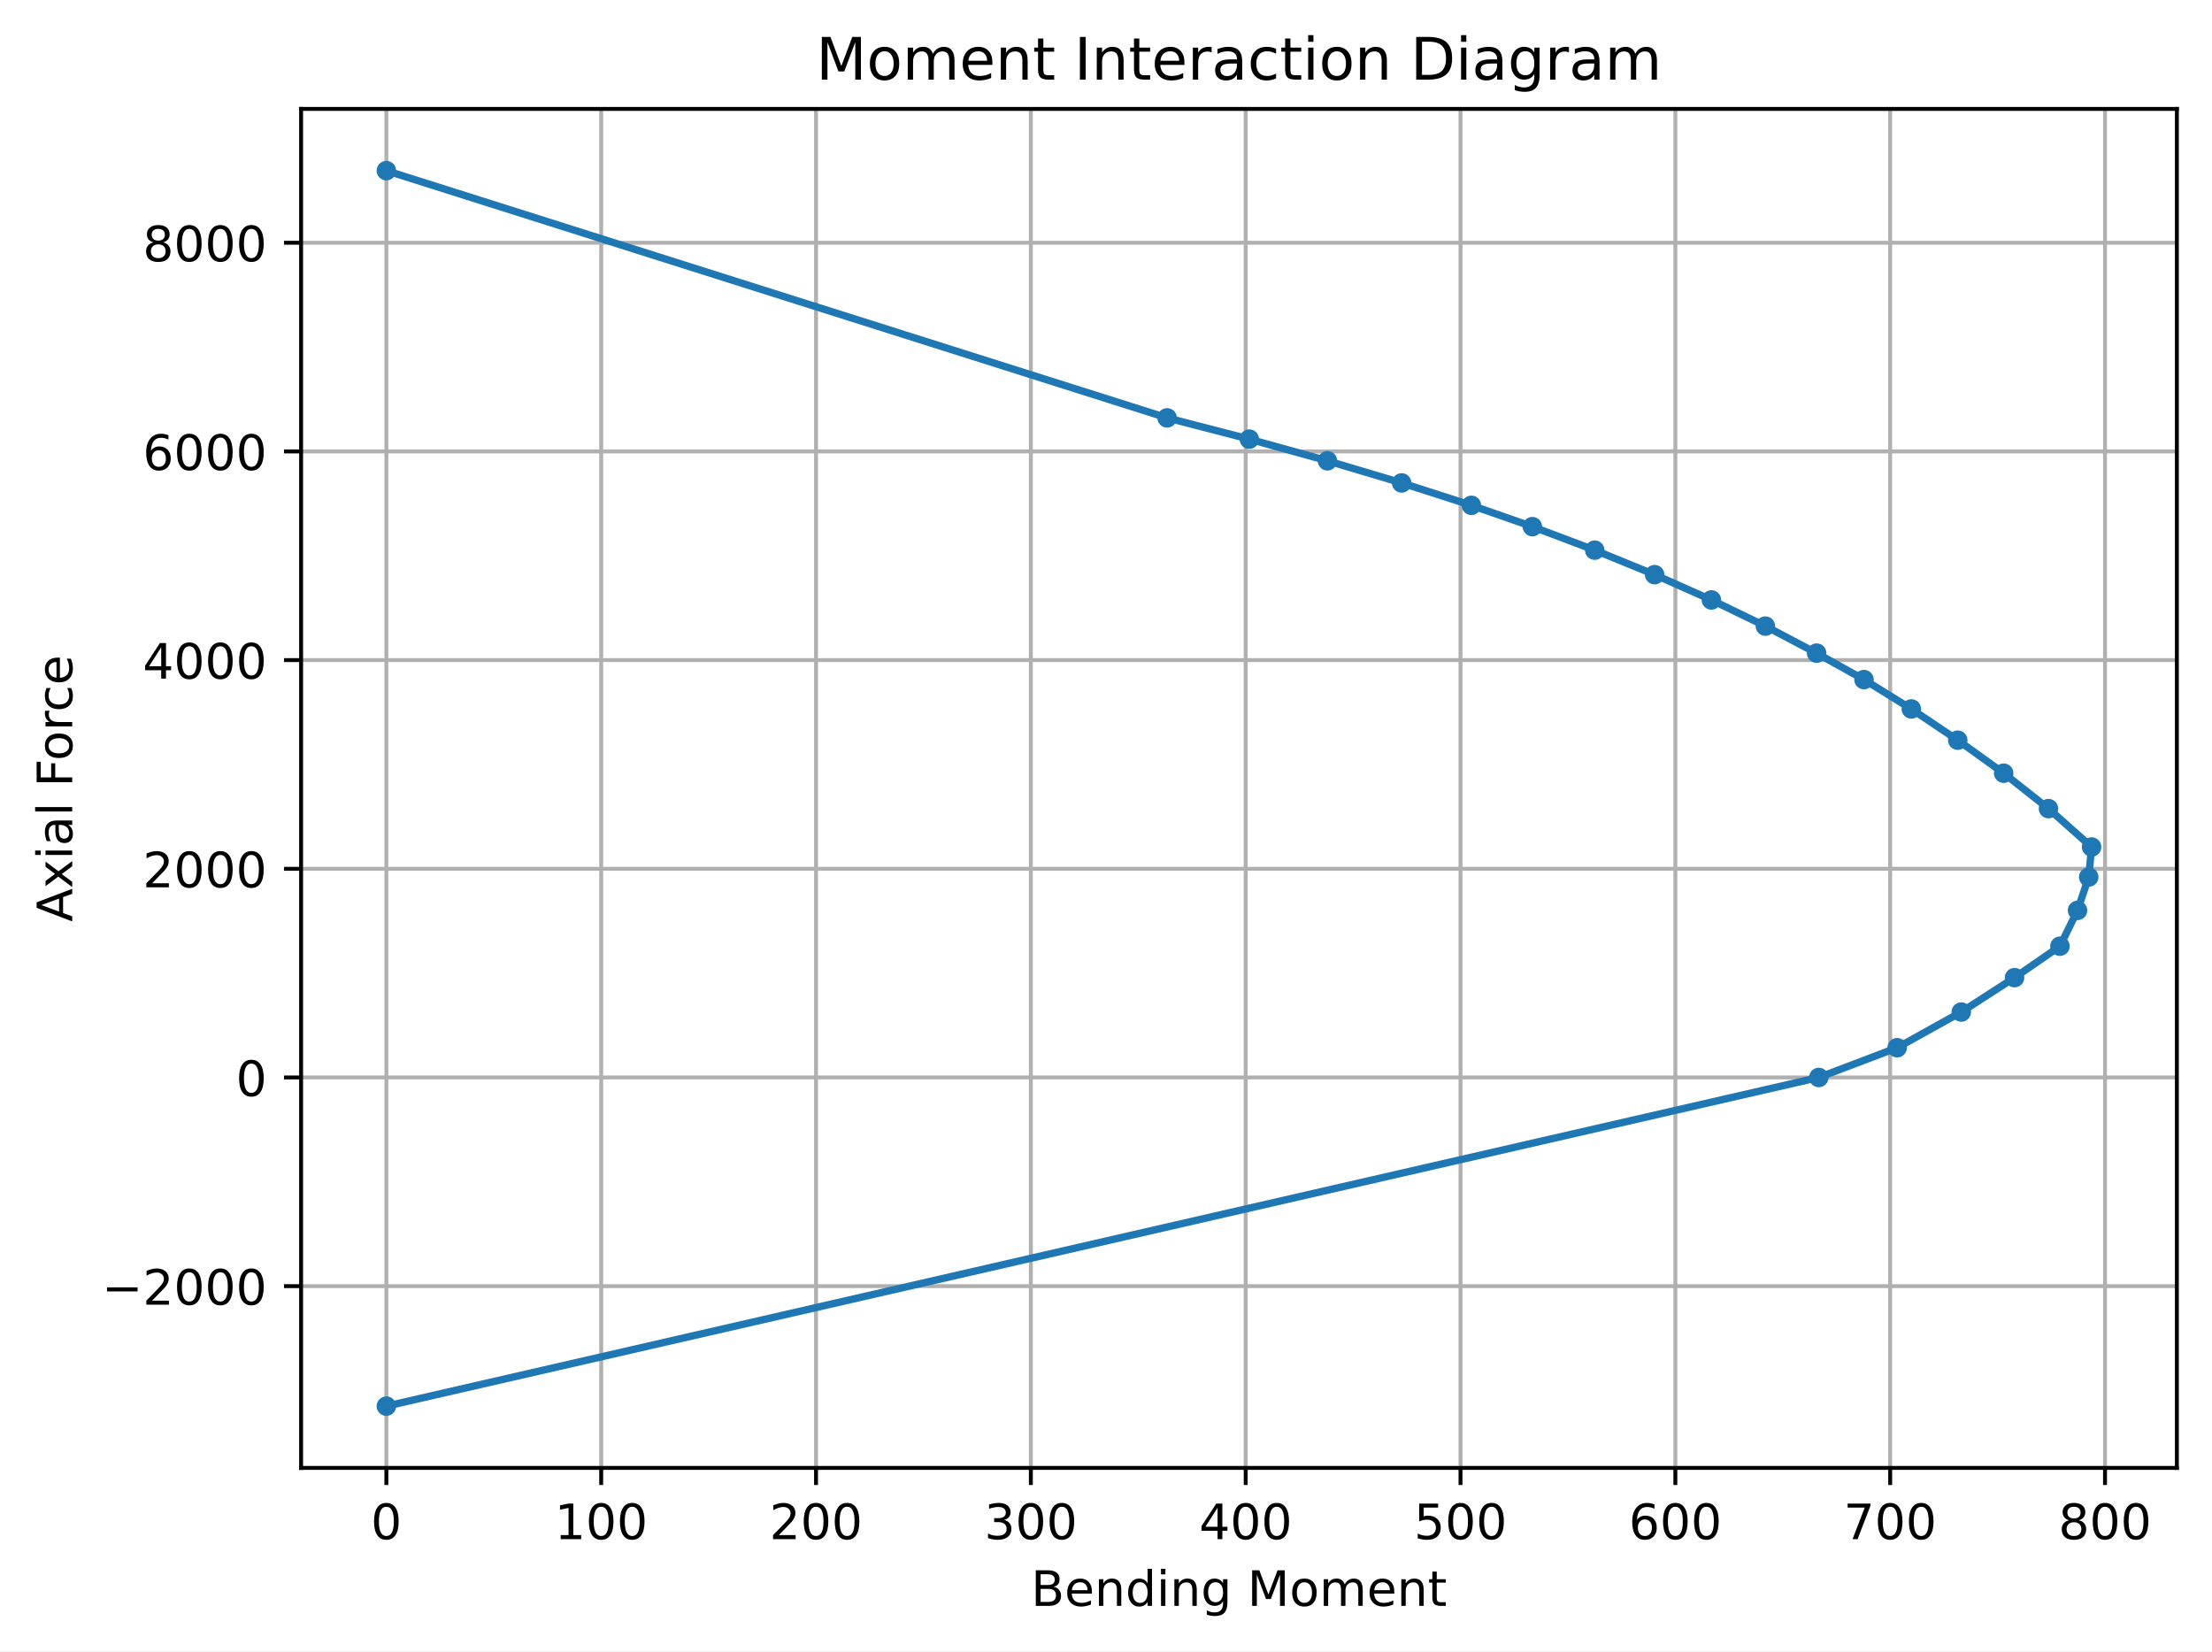
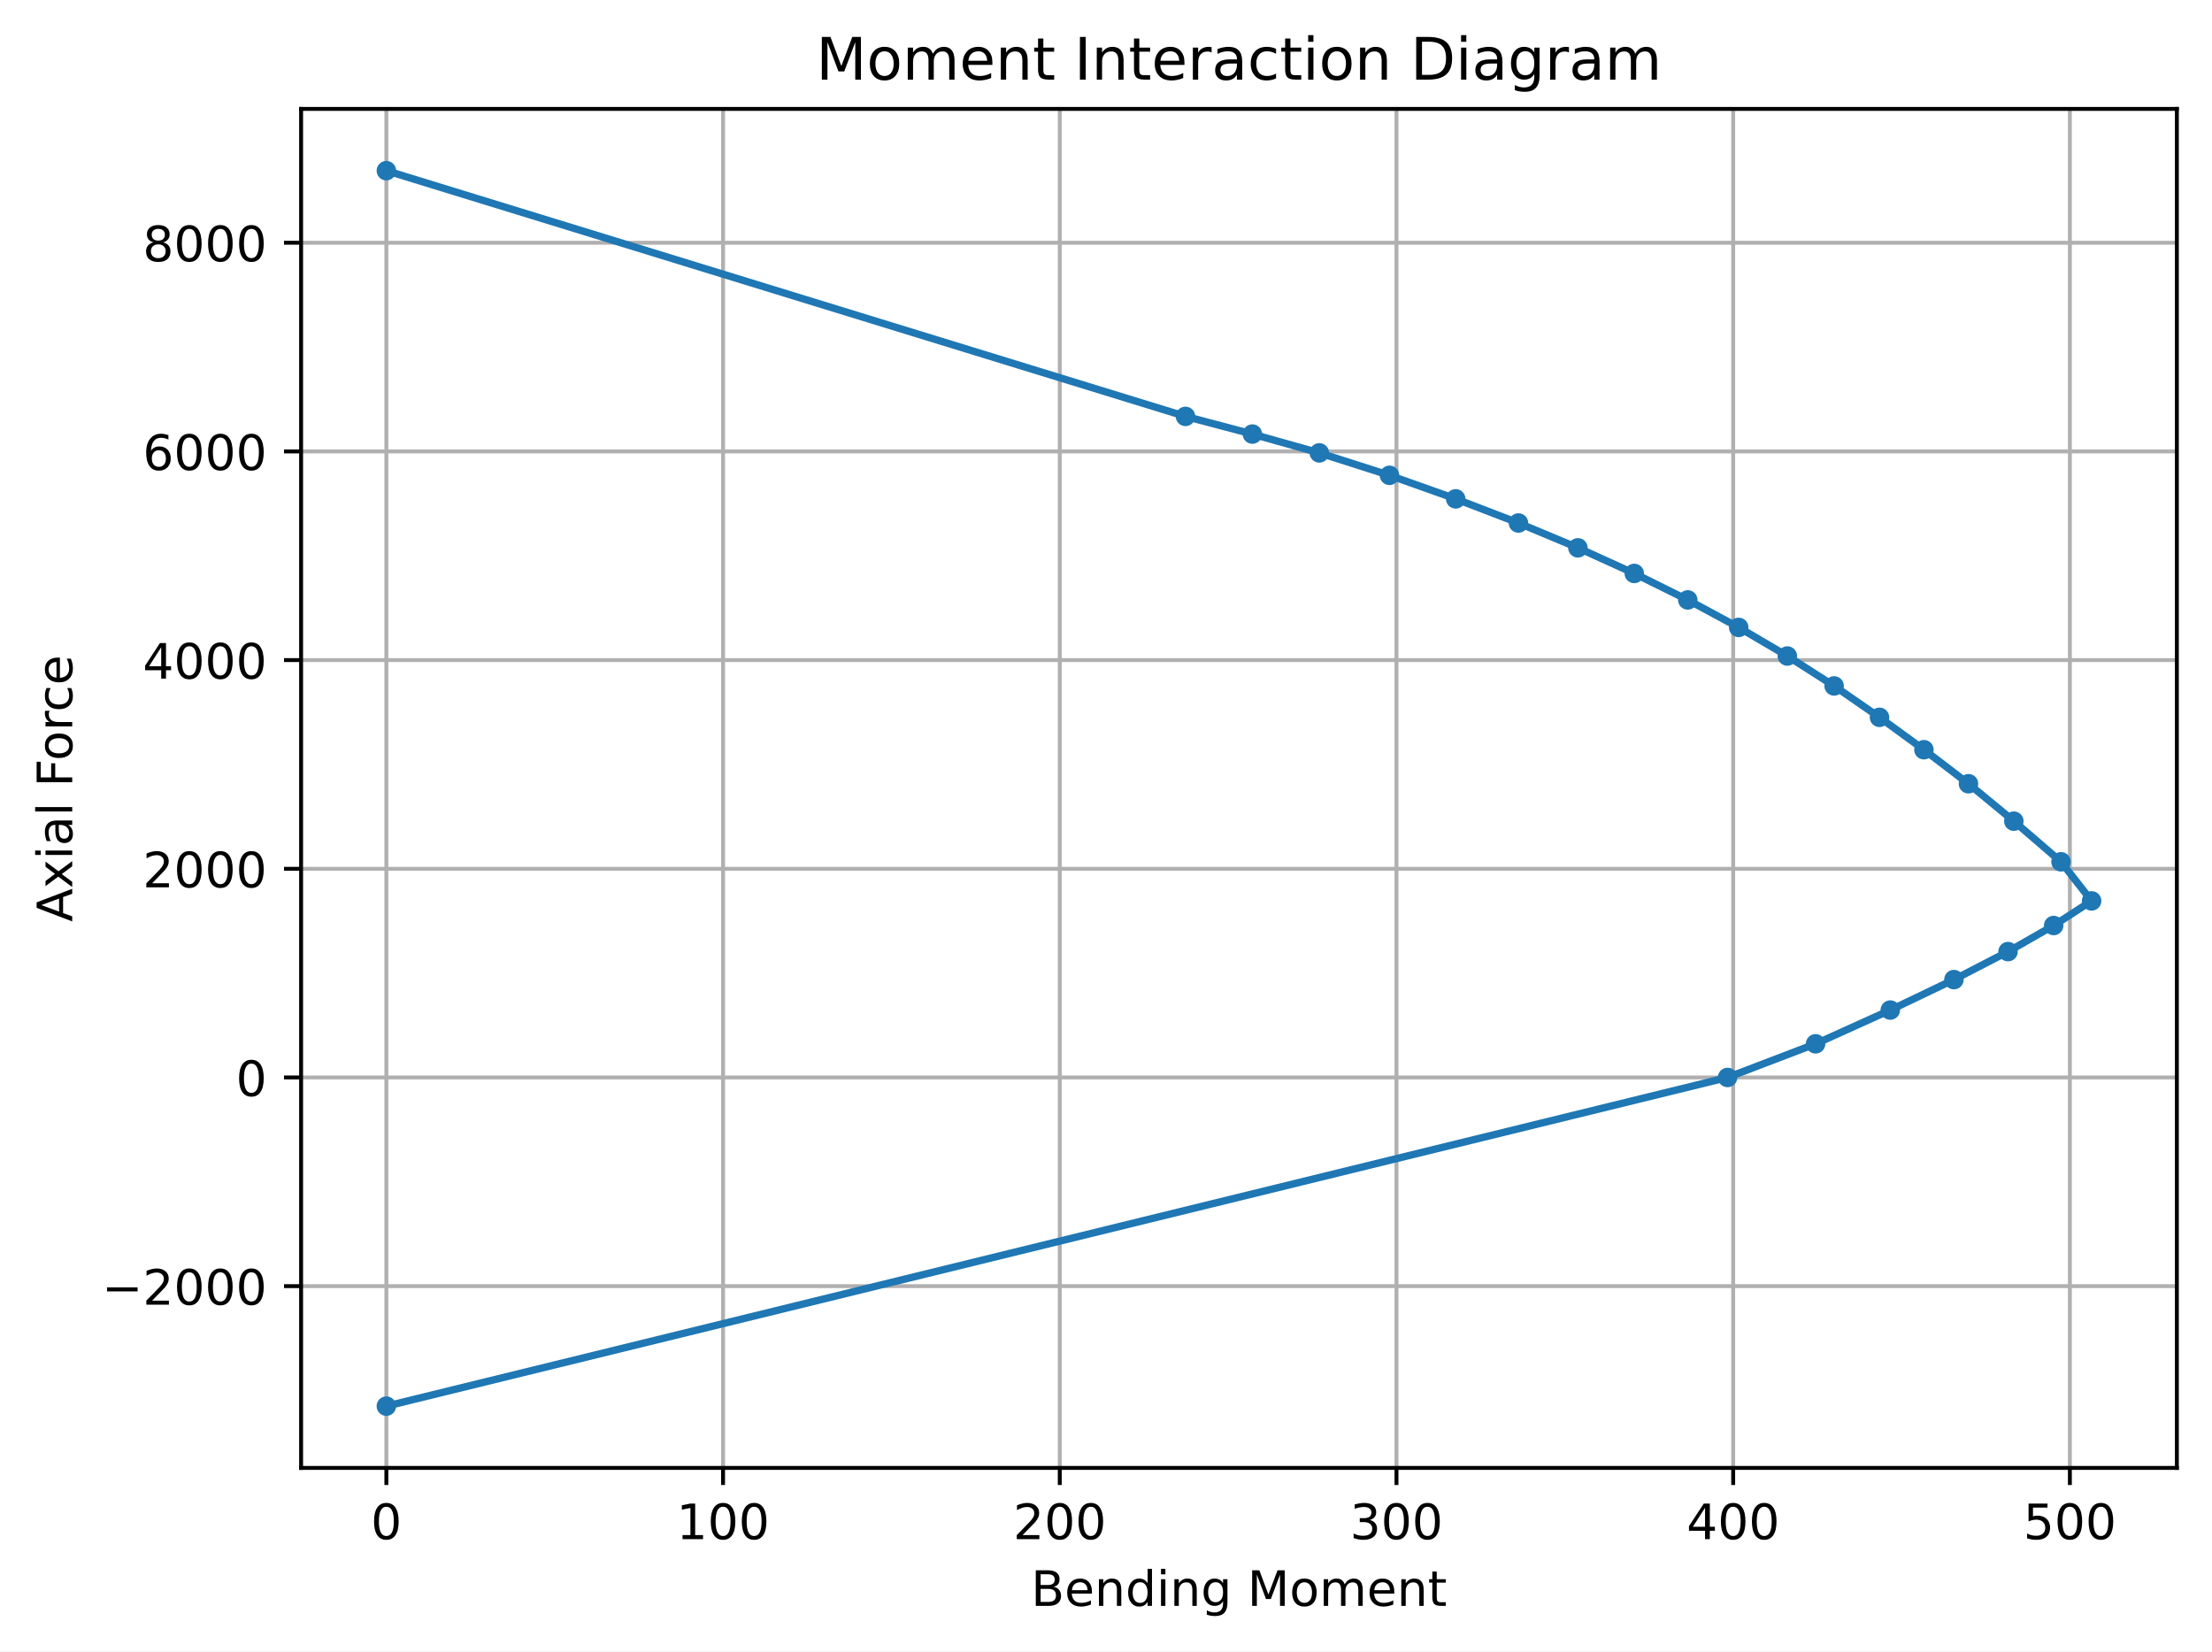
<svg xmlns="http://www.w3.org/2000/svg" xmlns:xlink="http://www.w3.org/1999/xlink" width="453.327pt" height="338.374pt" viewBox="0 0 453.327 338.374" version="1.1">
  <defs>
    <style type="text/css">*{stroke-linejoin: round; stroke-linecap: butt}</style>
  </defs>
  <g id="figure_1">
    <g id="patch_1">
      <path d="M 0 338.374  L 453.327 338.374  L 453.327 0  L 0 0  z " style="fill: #ffffff" />
    </g>
    <g id="axes_1">
      <g id="patch_2">
        <path d="M 61.708 300.818  L 446.127 300.818  L 446.127 22.318  L 61.708 22.318  z " style="fill: #ffffff" />
      </g>
      <g id="matplotlib.axis_1">
        <g id="xtick_1">
          <g id="line2d_1">
-             <path d="M 79.181 300.818  L 79.181 22.318  " clip-path="url(#p222b00f1ba)" style="fill: none; stroke: #b0b0b0; stroke-width: 0.8; stroke-linecap: square" />
+             <path d="M 79.181 300.818  L 79.181 22.318  " clip-path="url(#p893412e42a)" style="fill: none; stroke: #b0b0b0; stroke-width: 0.8; stroke-linecap: square" />
          </g>
          <g id="line2d_2">
            <defs>
-               <path id="m4b35c780d4" d="M 0 0  L 0 3.5  " style="stroke: #000000; stroke-width: 0.8" />
+               <path id="m64051bb906" d="M 0 0  L 0 3.5  " style="stroke: #000000; stroke-width: 0.8" />
            </defs>
            <g>
-               <use xlink:href="#m4b35c780d4" x="79.181" y="300.818" style="stroke: #000000; stroke-width: 0.8" />
+               <use xlink:href="#m64051bb906" x="79.181" y="300.818" style="stroke: #000000; stroke-width: 0.8" />
            </g>
          </g>
          <g id="text_1">
            <g transform="translate(76.00014 315.4166)scale(0.1 -0.1)">
              <defs>
                <path id="DejaVuSans-30" d="M 2034 4250  Q 1547 4250 1301 3770  Q 1056 3291 1056 2328  Q 1056 1369 1301 889  Q 1547 409 2034 409  Q 2525 409 2770 889  Q 3016 1369 3016 2328  Q 3016 3291 2770 3770  Q 2525 4250 2034 4250  z M 2034 4750  Q 2819 4750 3233 4129  Q 3647 3509 3647 2328  Q 3647 1150 3233 529  Q 2819 -91 2034 -91  Q 1250 -91 836 529  Q 422 1150 422 2328  Q 422 3509 836 4129  Q 1250 4750 2034 4750  z " transform="scale(0.015625)" />
              </defs>
              <use xlink:href="#DejaVuSans-30" />
            </g>
          </g>
        </g>
        <g id="xtick_2">
          <g id="line2d_3">
-             <path d="M 123.209 300.818  L 123.209 22.318  " clip-path="url(#p222b00f1ba)" style="fill: none; stroke: #b0b0b0; stroke-width: 0.8; stroke-linecap: square" />
+             <path d="M 148.185 300.818  L 148.185 22.318  " clip-path="url(#p893412e42a)" style="fill: none; stroke: #b0b0b0; stroke-width: 0.8; stroke-linecap: square" />
          </g>
          <g id="line2d_4">
            <g>
-               <use xlink:href="#m4b35c780d4" x="123.209" y="300.818" style="stroke: #000000; stroke-width: 0.8" />
+               <use xlink:href="#m64051bb906" x="148.185" y="300.818" style="stroke: #000000; stroke-width: 0.8" />
            </g>
          </g>
          <g id="text_2">
-             <g transform="translate(113.6652 315.4166)scale(0.1 -0.1)">
+             <g transform="translate(138.6415 315.4166)scale(0.1 -0.1)">
              <defs>
                <path id="DejaVuSans-31" d="M 794 531  L 1825 531  L 1825 4091  L 703 3866  L 703 4441  L 1819 4666  L 2450 4666  L 2450 531  L 3481 531  L 3481 0  L 794 0  L 794 531  z " transform="scale(0.015625)" />
              </defs>
              <use xlink:href="#DejaVuSans-31" />
              <use xlink:href="#DejaVuSans-30" x="63.623" />
              <use xlink:href="#DejaVuSans-30" x="127.246" />
            </g>
          </g>
        </g>
        <g id="xtick_3">
          <g id="line2d_5">
-             <path d="M 167.237 300.818  L 167.237 22.318  " clip-path="url(#p222b00f1ba)" style="fill: none; stroke: #b0b0b0; stroke-width: 0.8; stroke-linecap: square" />
+             <path d="M 217.189 300.818  L 217.189 22.318  " clip-path="url(#p893412e42a)" style="fill: none; stroke: #b0b0b0; stroke-width: 0.8; stroke-linecap: square" />
          </g>
          <g id="line2d_6">
            <g>
-               <use xlink:href="#m4b35c780d4" x="167.237" y="300.818" style="stroke: #000000; stroke-width: 0.8" />
+               <use xlink:href="#m64051bb906" x="217.189" y="300.818" style="stroke: #000000; stroke-width: 0.8" />
            </g>
          </g>
          <g id="text_3">
-             <g transform="translate(157.6928 315.4166)scale(0.1 -0.1)">
+             <g transform="translate(207.6453 315.4166)scale(0.1 -0.1)">
              <defs>
                <path id="DejaVuSans-32" d="M 1228 531  L 3431 531  L 3431 0  L 469 0  L 469 531  Q 828 903 1448 1529  Q 2069 2156 2228 2338  Q 2531 2678 2651 2914  Q 2772 3150 2772 3378  Q 2772 3750 2511 3984  Q 2250 4219 1831 4219  Q 1534 4219 1204 4116  Q 875 4013 500 3803  L 500 4441  Q 881 4594 1212 4672  Q 1544 4750 1819 4750  Q 2544 4750 2975 4387  Q 3406 4025 3406 3419  Q 3406 3131 3298 2873  Q 3191 2616 2906 2266  Q 2828 2175 2409 1742  Q 1991 1309 1228 531  z " transform="scale(0.015625)" />
              </defs>
              <use xlink:href="#DejaVuSans-32" />
              <use xlink:href="#DejaVuSans-30" x="63.623" />
              <use xlink:href="#DejaVuSans-30" x="127.246" />
            </g>
          </g>
        </g>
        <g id="xtick_4">
          <g id="line2d_7">
-             <path d="M 211.264 300.818  L 211.264 22.318  " clip-path="url(#p222b00f1ba)" style="fill: none; stroke: #b0b0b0; stroke-width: 0.8; stroke-linecap: square" />
+             <path d="M 286.193 300.818  L 286.193 22.318  " clip-path="url(#p893412e42a)" style="fill: none; stroke: #b0b0b0; stroke-width: 0.8; stroke-linecap: square" />
          </g>
          <g id="line2d_8">
            <g>
-               <use xlink:href="#m4b35c780d4" x="211.264" y="300.818" style="stroke: #000000; stroke-width: 0.8" />
+               <use xlink:href="#m64051bb906" x="286.193" y="300.818" style="stroke: #000000; stroke-width: 0.8" />
            </g>
          </g>
          <g id="text_4">
-             <g transform="translate(201.7203 315.4166)scale(0.1 -0.1)">
+             <g transform="translate(276.6491 315.4166)scale(0.1 -0.1)">
              <defs>
                <path id="DejaVuSans-33" d="M 2597 2516  Q 3050 2419 3304 2112  Q 3559 1806 3559 1356  Q 3559 666 3084 287  Q 2609 -91 1734 -91  Q 1441 -91 1130 -33  Q 819 25 488 141  L 488 750  Q 750 597 1062 519  Q 1375 441 1716 441  Q 2309 441 2620 675  Q 2931 909 2931 1356  Q 2931 1769 2642 2001  Q 2353 2234 1838 2234  L 1294 2234  L 1294 2753  L 1863 2753  Q 2328 2753 2575 2939  Q 2822 3125 2822 3475  Q 2822 3834 2567 4026  Q 2313 4219 1838 4219  Q 1578 4219 1281 4162  Q 984 4106 628 3988  L 628 4550  Q 988 4650 1302 4700  Q 1616 4750 1894 4750  Q 2613 4750 3031 4423  Q 3450 4097 3450 3541  Q 3450 3153 3228 2886  Q 3006 2619 2597 2516  z " transform="scale(0.015625)" />
              </defs>
              <use xlink:href="#DejaVuSans-33" />
              <use xlink:href="#DejaVuSans-30" x="63.623" />
              <use xlink:href="#DejaVuSans-30" x="127.246" />
            </g>
          </g>
        </g>
        <g id="xtick_5">
          <g id="line2d_9">
-             <path d="M 255.292 300.818  L 255.292 22.318  " clip-path="url(#p222b00f1ba)" style="fill: none; stroke: #b0b0b0; stroke-width: 0.8; stroke-linecap: square" />
+             <path d="M 355.197 300.818  L 355.197 22.318  " clip-path="url(#p893412e42a)" style="fill: none; stroke: #b0b0b0; stroke-width: 0.8; stroke-linecap: square" />
          </g>
          <g id="line2d_10">
            <g>
-               <use xlink:href="#m4b35c780d4" x="255.292" y="300.818" style="stroke: #000000; stroke-width: 0.8" />
+               <use xlink:href="#m64051bb906" x="355.197" y="300.818" style="stroke: #000000; stroke-width: 0.8" />
            </g>
          </g>
          <g id="text_5">
-             <g transform="translate(245.7479 315.4166)scale(0.1 -0.1)">
+             <g transform="translate(345.653 315.4166)scale(0.1 -0.1)">
              <defs>
                <path id="DejaVuSans-34" d="M 2419 4116  L 825 1625  L 2419 1625  L 2419 4116  z M 2253 4666  L 3047 4666  L 3047 1625  L 3713 1625  L 3713 1100  L 3047 1100  L 3047 0  L 2419 0  L 2419 1100  L 313 1100  L 313 1709  L 2253 4666  z " transform="scale(0.015625)" />
              </defs>
              <use xlink:href="#DejaVuSans-34" />
              <use xlink:href="#DejaVuSans-30" x="63.623" />
              <use xlink:href="#DejaVuSans-30" x="127.246" />
            </g>
          </g>
        </g>
        <g id="xtick_6">
          <g id="line2d_11">
-             <path d="M 299.319 300.818  L 299.319 22.318  " clip-path="url(#p222b00f1ba)" style="fill: none; stroke: #b0b0b0; stroke-width: 0.8; stroke-linecap: square" />
+             <path d="M 424.201 300.818  L 424.201 22.318  " clip-path="url(#p893412e42a)" style="fill: none; stroke: #b0b0b0; stroke-width: 0.8; stroke-linecap: square" />
          </g>
          <g id="line2d_12">
            <g>
-               <use xlink:href="#m4b35c780d4" x="299.319" y="300.818" style="stroke: #000000; stroke-width: 0.8" />
+               <use xlink:href="#m64051bb906" x="424.201" y="300.818" style="stroke: #000000; stroke-width: 0.8" />
            </g>
          </g>
          <g id="text_6">
-             <g transform="translate(289.7755 315.4166)scale(0.1 -0.1)">
+             <g transform="translate(414.6568 315.4166)scale(0.1 -0.1)">
              <defs>
                <path id="DejaVuSans-35" d="M 691 4666  L 3169 4666  L 3169 4134  L 1269 4134  L 1269 2991  Q 1406 3038 1543 3061  Q 1681 3084 1819 3084  Q 2600 3084 3056 2656  Q 3513 2228 3513 1497  Q 3513 744 3044 326  Q 2575 -91 1722 -91  Q 1428 -91 1123 -41  Q 819 9 494 109  L 494 744  Q 775 591 1075 516  Q 1375 441 1709 441  Q 2250 441 2565 725  Q 2881 1009 2881 1497  Q 2881 1984 2565 2268  Q 2250 2553 1709 2553  Q 1456 2553 1204 2497  Q 953 2441 691 2322  L 691 4666  z " transform="scale(0.015625)" />
              </defs>
              <use xlink:href="#DejaVuSans-35" />
              <use xlink:href="#DejaVuSans-30" x="63.623" />
              <use xlink:href="#DejaVuSans-30" x="127.246" />
            </g>
          </g>
        </g>
-         <g id="xtick_7">
-           <g id="line2d_13">
-             <path d="M 343.347 300.818  L 343.347 22.318  " clip-path="url(#p222b00f1ba)" style="fill: none; stroke: #b0b0b0; stroke-width: 0.8; stroke-linecap: square" />
-           </g>
-           <g id="line2d_14">
-             <g>
-               <use xlink:href="#m4b35c780d4" x="343.347" y="300.818" style="stroke: #000000; stroke-width: 0.8" />
-             </g>
-           </g>
-           <g id="text_7">
-             <g transform="translate(333.803 315.4166)scale(0.1 -0.1)">
-               <defs>
-                 <path id="DejaVuSans-36" d="M 2113 2584  Q 1688 2584 1439 2293  Q 1191 2003 1191 1497  Q 1191 994 1439 701  Q 1688 409 2113 409  Q 2538 409 2786 701  Q 3034 994 3034 1497  Q 3034 2003 2786 2293  Q 2538 2584 2113 2584  z M 3366 4563  L 3366 3988  Q 3128 4100 2886 4159  Q 2644 4219 2406 4219  Q 1781 4219 1451 3797  Q 1122 3375 1075 2522  Q 1259 2794 1537 2939  Q 1816 3084 2150 3084  Q 2853 3084 3261 2657  Q 3669 2231 3669 1497  Q 3669 778 3244 343  Q 2819 -91 2113 -91  Q 1303 -91 875 529  Q 447 1150 447 2328  Q 447 3434 972 4092  Q 1497 4750 2381 4750  Q 2619 4750 2861 4703  Q 3103 4656 3366 4563  z " transform="scale(0.015625)" />
-               </defs>
-               <use xlink:href="#DejaVuSans-36" />
-               <use xlink:href="#DejaVuSans-30" x="63.623" />
-               <use xlink:href="#DejaVuSans-30" x="127.246" />
-             </g>
-           </g>
-         </g>
-         <g id="xtick_8">
-           <g id="line2d_15">
-             <path d="M 387.374 300.818  L 387.374 22.318  " clip-path="url(#p222b00f1ba)" style="fill: none; stroke: #b0b0b0; stroke-width: 0.8; stroke-linecap: square" />
-           </g>
-           <g id="line2d_16">
-             <g>
-               <use xlink:href="#m4b35c780d4" x="387.374" y="300.818" style="stroke: #000000; stroke-width: 0.8" />
-             </g>
-           </g>
-           <g id="text_8">
-             <g transform="translate(377.8306 315.4166)scale(0.1 -0.1)">
-               <defs>
-                 <path id="DejaVuSans-37" d="M 525 4666  L 3525 4666  L 3525 4397  L 1831 0  L 1172 0  L 2766 4134  L 525 4134  L 525 4666  z " transform="scale(0.015625)" />
-               </defs>
-               <use xlink:href="#DejaVuSans-37" />
-               <use xlink:href="#DejaVuSans-30" x="63.623" />
-               <use xlink:href="#DejaVuSans-30" x="127.246" />
-             </g>
-           </g>
-         </g>
-         <g id="xtick_9">
-           <g id="line2d_17">
-             <path d="M 431.402 300.818  L 431.402 22.318  " clip-path="url(#p222b00f1ba)" style="fill: none; stroke: #b0b0b0; stroke-width: 0.8; stroke-linecap: square" />
-           </g>
-           <g id="line2d_18">
-             <g>
-               <use xlink:href="#m4b35c780d4" x="431.402" y="300.818" style="stroke: #000000; stroke-width: 0.8" />
-             </g>
-           </g>
-           <g id="text_9">
-             <g transform="translate(421.8581 315.4166)scale(0.1 -0.1)">
-               <defs>
-                 <path id="DejaVuSans-38" d="M 2034 2216  Q 1584 2216 1326 1975  Q 1069 1734 1069 1313  Q 1069 891 1326 650  Q 1584 409 2034 409  Q 2484 409 2743 651  Q 3003 894 3003 1313  Q 3003 1734 2745 1975  Q 2488 2216 2034 2216  z M 1403 2484  Q 997 2584 770 2862  Q 544 3141 544 3541  Q 544 4100 942 4425  Q 1341 4750 2034 4750  Q 2731 4750 3128 4425  Q 3525 4100 3525 3541  Q 3525 3141 3298 2862  Q 3072 2584 2669 2484  Q 3125 2378 3379 2068  Q 3634 1759 3634 1313  Q 3634 634 3220 271  Q 2806 -91 2034 -91  Q 1263 -91 848 271  Q 434 634 434 1313  Q 434 1759 690 2068  Q 947 2378 1403 2484  z M 1172 3481  Q 1172 3119 1398 2916  Q 1625 2713 2034 2713  Q 2441 2713 2670 2916  Q 2900 3119 2900 3481  Q 2900 3844 2670 4047  Q 2441 4250 2034 4250  Q 1625 4250 1398 4047  Q 1172 3844 1172 3481  z " transform="scale(0.015625)" />
-               </defs>
-               <use xlink:href="#DejaVuSans-38" />
-               <use xlink:href="#DejaVuSans-30" x="63.623" />
-               <use xlink:href="#DejaVuSans-30" x="127.246" />
-             </g>
-           </g>
-         </g>
-         <g id="text_10">
+         <g id="text_7">
          <g transform="translate(211.2969 329.0947)scale(0.1 -0.1)">
            <defs>
              <path id="DejaVuSans-42" d="M 1259 2228  L 1259 519  L 2272 519  Q 2781 519 3026 730  Q 3272 941 3272 1375  Q 3272 1813 3026 2020  Q 2781 2228 2272 2228  L 1259 2228  z M 1259 4147  L 1259 2741  L 2194 2741  Q 2656 2741 2882 2914  Q 3109 3088 3109 3444  Q 3109 3797 2882 3972  Q 2656 4147 2194 4147  L 1259 4147  z M 628 4666  L 2241 4666  Q 2963 4666 3353 4366  Q 3744 4066 3744 3513  Q 3744 3084 3544 2831  Q 3344 2578 2956 2516  Q 3422 2416 3680 2098  Q 3938 1781 3938 1306  Q 3938 681 3513 340  Q 3088 0 2303 0  L 628 0  L 628 4666  z " transform="scale(0.015625)" />
              <path id="DejaVuSans-65" d="M 3597 1894  L 3597 1613  L 953 1613  Q 991 1019 1311 708  Q 1631 397 2203 397  Q 2534 397 2845 478  Q 3156 559 3463 722  L 3463 178  Q 3153 47 2828 -22  Q 2503 -91 2169 -91  Q 1331 -91 842 396  Q 353 884 353 1716  Q 353 2575 817 3079  Q 1281 3584 2069 3584  Q 2775 3584 3186 3129  Q 3597 2675 3597 1894  z M 3022 2063  Q 3016 2534 2758 2815  Q 2500 3097 2075 3097  Q 1594 3097 1305 2825  Q 1016 2553 972 2059  L 3022 2063  z " transform="scale(0.015625)" />
              <path id="DejaVuSans-6e" d="M 3513 2113  L 3513 0  L 2938 0  L 2938 2094  Q 2938 2591 2744 2837  Q 2550 3084 2163 3084  Q 1697 3084 1428 2787  Q 1159 2491 1159 1978  L 1159 0  L 581 0  L 581 3500  L 1159 3500  L 1159 2956  Q 1366 3272 1645 3428  Q 1925 3584 2291 3584  Q 2894 3584 3203 3211  Q 3513 2838 3513 2113  z " transform="scale(0.015625)" />
              <path id="DejaVuSans-64" d="M 2906 2969  L 2906 4863  L 3481 4863  L 3481 0  L 2906 0  L 2906 525  Q 2725 213 2448 61  Q 2172 -91 1784 -91  Q 1150 -91 751 415  Q 353 922 353 1747  Q 353 2572 751 3078  Q 1150 3584 1784 3584  Q 2172 3584 2448 3432  Q 2725 3281 2906 2969  z M 947 1747  Q 947 1113 1208 752  Q 1469 391 1925 391  Q 2381 391 2643 752  Q 2906 1113 2906 1747  Q 2906 2381 2643 2742  Q 2381 3103 1925 3103  Q 1469 3103 1208 2742  Q 947 2381 947 1747  z " transform="scale(0.015625)" />
              <path id="DejaVuSans-69" d="M 603 3500  L 1178 3500  L 1178 0  L 603 0  L 603 3500  z M 603 4863  L 1178 4863  L 1178 4134  L 603 4134  L 603 4863  z " transform="scale(0.015625)" />
              <path id="DejaVuSans-67" d="M 2906 1791  Q 2906 2416 2648 2759  Q 2391 3103 1925 3103  Q 1463 3103 1205 2759  Q 947 2416 947 1791  Q 947 1169 1205 825  Q 1463 481 1925 481  Q 2391 481 2648 825  Q 2906 1169 2906 1791  z M 3481 434  Q 3481 -459 3084 -895  Q 2688 -1331 1869 -1331  Q 1566 -1331 1297 -1286  Q 1028 -1241 775 -1147  L 775 -588  Q 1028 -725 1275 -790  Q 1522 -856 1778 -856  Q 2344 -856 2625 -561  Q 2906 -266 2906 331  L 2906 616  Q 2728 306 2450 153  Q 2172 0 1784 0  Q 1141 0 747 490  Q 353 981 353 1791  Q 353 2603 747 3093  Q 1141 3584 1784 3584  Q 2172 3584 2450 3431  Q 2728 3278 2906 2969  L 2906 3500  L 3481 3500  L 3481 434  z " transform="scale(0.015625)" />
              <path id="DejaVuSans-20" transform="scale(0.015625)" />
              <path id="DejaVuSans-4d" d="M 628 4666  L 1569 4666  L 2759 1491  L 3956 4666  L 4897 4666  L 4897 0  L 4281 0  L 4281 4097  L 3078 897  L 2444 897  L 1241 4097  L 1241 0  L 628 0  L 628 4666  z " transform="scale(0.015625)" />
              <path id="DejaVuSans-6f" d="M 1959 3097  Q 1497 3097 1228 2736  Q 959 2375 959 1747  Q 959 1119 1226 758  Q 1494 397 1959 397  Q 2419 397 2687 759  Q 2956 1122 2956 1747  Q 2956 2369 2687 2733  Q 2419 3097 1959 3097  z M 1959 3584  Q 2709 3584 3137 3096  Q 3566 2609 3566 1747  Q 3566 888 3137 398  Q 2709 -91 1959 -91  Q 1206 -91 779 398  Q 353 888 353 1747  Q 353 2609 779 3096  Q 1206 3584 1959 3584  z " transform="scale(0.015625)" />
              <path id="DejaVuSans-6d" d="M 3328 2828  Q 3544 3216 3844 3400  Q 4144 3584 4550 3584  Q 5097 3584 5394 3201  Q 5691 2819 5691 2113  L 5691 0  L 5113 0  L 5113 2094  Q 5113 2597 4934 2840  Q 4756 3084 4391 3084  Q 3944 3084 3684 2787  Q 3425 2491 3425 1978  L 3425 0  L 2847 0  L 2847 2094  Q 2847 2600 2669 2842  Q 2491 3084 2119 3084  Q 1678 3084 1418 2786  Q 1159 2488 1159 1978  L 1159 0  L 581 0  L 581 3500  L 1159 3500  L 1159 2956  Q 1356 3278 1631 3431  Q 1906 3584 2284 3584  Q 2666 3584 2933 3390  Q 3200 3197 3328 2828  z " transform="scale(0.015625)" />
              <path id="DejaVuSans-74" d="M 1172 4494  L 1172 3500  L 2356 3500  L 2356 3053  L 1172 3053  L 1172 1153  Q 1172 725 1289 603  Q 1406 481 1766 481  L 2356 481  L 2356 0  L 1766 0  Q 1100 0 847 248  Q 594 497 594 1153  L 594 3053  L 172 3053  L 172 3500  L 594 3500  L 594 4494  L 1172 4494  z " transform="scale(0.015625)" />
            </defs>
            <use xlink:href="#DejaVuSans-42" />
            <use xlink:href="#DejaVuSans-65" x="68.604" />
            <use xlink:href="#DejaVuSans-6e" x="130.127" />
            <use xlink:href="#DejaVuSans-64" x="193.506" />
            <use xlink:href="#DejaVuSans-69" x="256.982" />
            <use xlink:href="#DejaVuSans-6e" x="284.766" />
            <use xlink:href="#DejaVuSans-67" x="348.145" />
            <use xlink:href="#DejaVuSans-20" x="411.621" />
            <use xlink:href="#DejaVuSans-4d" x="443.408" />
            <use xlink:href="#DejaVuSans-6f" x="529.688" />
            <use xlink:href="#DejaVuSans-6d" x="590.869" />
            <use xlink:href="#DejaVuSans-65" x="688.281" />
            <use xlink:href="#DejaVuSans-6e" x="749.805" />
            <use xlink:href="#DejaVuSans-74" x="813.184" />
          </g>
        </g>
      </g>
      <g id="matplotlib.axis_2">
        <g id="ytick_1">
-           <g id="line2d_19">
-             <path d="M 61.708 263.569  L 446.127 263.569  " clip-path="url(#p222b00f1ba)" style="fill: none; stroke: #b0b0b0; stroke-width: 0.8; stroke-linecap: square" />
-           </g>
-           <g id="line2d_20">
+           <g id="line2d_13">
+             <path d="M 61.708 263.569  L 446.127 263.569  " clip-path="url(#p893412e42a)" style="fill: none; stroke: #b0b0b0; stroke-width: 0.8; stroke-linecap: square" />
+           </g>
+           <g id="line2d_14">
            <defs>
-               <path id="m1d67687d9b" d="M 0 0  L -3.5 0  " style="stroke: #000000; stroke-width: 0.8" />
+               <path id="m21eb8b1fc4" d="M 0 0  L -3.5 0  " style="stroke: #000000; stroke-width: 0.8" />
            </defs>
            <g>
-               <use xlink:href="#m1d67687d9b" x="61.708" y="263.569" style="stroke: #000000; stroke-width: 0.8" />
-             </g>
-           </g>
-           <g id="text_11">
+               <use xlink:href="#m21eb8b1fc4" x="61.708" y="263.569" style="stroke: #000000; stroke-width: 0.8" />
+             </g>
+           </g>
+           <g id="text_8">
            <g transform="translate(20.87813 267.3684)scale(0.1 -0.1)">
              <defs>
                <path id="DejaVuSans-2212" d="M 678 2272  L 4684 2272  L 4684 1741  L 678 1741  L 678 2272  z " transform="scale(0.015625)" />
              </defs>
              <use xlink:href="#DejaVuSans-2212" />
              <use xlink:href="#DejaVuSans-32" x="83.789" />
              <use xlink:href="#DejaVuSans-30" x="147.412" />
              <use xlink:href="#DejaVuSans-30" x="211.035" />
              <use xlink:href="#DejaVuSans-30" x="274.658" />
            </g>
          </g>
        </g>
        <g id="ytick_2">
-           <g id="line2d_21">
-             <path d="M 61.708 220.804  L 446.127 220.804  " clip-path="url(#p222b00f1ba)" style="fill: none; stroke: #b0b0b0; stroke-width: 0.8; stroke-linecap: square" />
-           </g>
-           <g id="line2d_22">
-             <g>
-               <use xlink:href="#m1d67687d9b" x="61.708" y="220.804" style="stroke: #000000; stroke-width: 0.8" />
-             </g>
-           </g>
-           <g id="text_12">
+           <g id="line2d_15">
+             <path d="M 61.708 220.804  L 446.127 220.804  " clip-path="url(#p893412e42a)" style="fill: none; stroke: #b0b0b0; stroke-width: 0.8; stroke-linecap: square" />
+           </g>
+           <g id="line2d_16">
+             <g>
+               <use xlink:href="#m21eb8b1fc4" x="61.708" y="220.804" style="stroke: #000000; stroke-width: 0.8" />
+             </g>
+           </g>
+           <g id="text_9">
            <g transform="translate(48.34531 224.6036)scale(0.1 -0.1)">
              <use xlink:href="#DejaVuSans-30" />
            </g>
          </g>
        </g>
        <g id="ytick_3">
-           <g id="line2d_23">
-             <path d="M 61.708 178.039  L 446.127 178.039  " clip-path="url(#p222b00f1ba)" style="fill: none; stroke: #b0b0b0; stroke-width: 0.8; stroke-linecap: square" />
-           </g>
-           <g id="line2d_24">
-             <g>
-               <use xlink:href="#m1d67687d9b" x="61.708" y="178.039" style="stroke: #000000; stroke-width: 0.8" />
-             </g>
-           </g>
-           <g id="text_13">
+           <g id="line2d_17">
+             <path d="M 61.708 178.039  L 446.127 178.039  " clip-path="url(#p893412e42a)" style="fill: none; stroke: #b0b0b0; stroke-width: 0.8; stroke-linecap: square" />
+           </g>
+           <g id="line2d_18">
+             <g>
+               <use xlink:href="#m21eb8b1fc4" x="61.708" y="178.039" style="stroke: #000000; stroke-width: 0.8" />
+             </g>
+           </g>
+           <g id="text_10">
            <g transform="translate(29.25781 181.8387)scale(0.1 -0.1)">
              <use xlink:href="#DejaVuSans-32" />
              <use xlink:href="#DejaVuSans-30" x="63.623" />
              <use xlink:href="#DejaVuSans-30" x="127.246" />
              <use xlink:href="#DejaVuSans-30" x="190.869" />
            </g>
          </g>
        </g>
        <g id="ytick_4">
-           <g id="line2d_25">
-             <path d="M 61.708 135.275  L 446.127 135.275  " clip-path="url(#p222b00f1ba)" style="fill: none; stroke: #b0b0b0; stroke-width: 0.8; stroke-linecap: square" />
-           </g>
-           <g id="line2d_26">
-             <g>
-               <use xlink:href="#m1d67687d9b" x="61.708" y="135.275" style="stroke: #000000; stroke-width: 0.8" />
-             </g>
-           </g>
-           <g id="text_14">
+           <g id="line2d_19">
+             <path d="M 61.708 135.275  L 446.127 135.275  " clip-path="url(#p893412e42a)" style="fill: none; stroke: #b0b0b0; stroke-width: 0.8; stroke-linecap: square" />
+           </g>
+           <g id="line2d_20">
+             <g>
+               <use xlink:href="#m21eb8b1fc4" x="61.708" y="135.275" style="stroke: #000000; stroke-width: 0.8" />
+             </g>
+           </g>
+           <g id="text_11">
            <g transform="translate(29.25781 139.0738)scale(0.1 -0.1)">
              <use xlink:href="#DejaVuSans-34" />
              <use xlink:href="#DejaVuSans-30" x="63.623" />
              <use xlink:href="#DejaVuSans-30" x="127.246" />
              <use xlink:href="#DejaVuSans-30" x="190.869" />
            </g>
          </g>
        </g>
        <g id="ytick_5">
-           <g id="line2d_27">
-             <path d="M 61.708 92.51  L 446.127 92.51  " clip-path="url(#p222b00f1ba)" style="fill: none; stroke: #b0b0b0; stroke-width: 0.8; stroke-linecap: square" />
-           </g>
-           <g id="line2d_28">
-             <g>
-               <use xlink:href="#m1d67687d9b" x="61.708" y="92.51" style="stroke: #000000; stroke-width: 0.8" />
-             </g>
-           </g>
-           <g id="text_15">
+           <g id="line2d_21">
+             <path d="M 61.708 92.51  L 446.127 92.51  " clip-path="url(#p893412e42a)" style="fill: none; stroke: #b0b0b0; stroke-width: 0.8; stroke-linecap: square" />
+           </g>
+           <g id="line2d_22">
+             <g>
+               <use xlink:href="#m21eb8b1fc4" x="61.708" y="92.51" style="stroke: #000000; stroke-width: 0.8" />
+             </g>
+           </g>
+           <g id="text_12">
            <g transform="translate(29.25781 96.30889)scale(0.1 -0.1)">
+               <defs>
+                 <path id="DejaVuSans-36" d="M 2113 2584  Q 1688 2584 1439 2293  Q 1191 2003 1191 1497  Q 1191 994 1439 701  Q 1688 409 2113 409  Q 2538 409 2786 701  Q 3034 994 3034 1497  Q 3034 2003 2786 2293  Q 2538 2584 2113 2584  z M 3366 4563  L 3366 3988  Q 3128 4100 2886 4159  Q 2644 4219 2406 4219  Q 1781 4219 1451 3797  Q 1122 3375 1075 2522  Q 1259 2794 1537 2939  Q 1816 3084 2150 3084  Q 2853 3084 3261 2657  Q 3669 2231 3669 1497  Q 3669 778 3244 343  Q 2819 -91 2113 -91  Q 1303 -91 875 529  Q 447 1150 447 2328  Q 447 3434 972 4092  Q 1497 4750 2381 4750  Q 2619 4750 2861 4703  Q 3103 4656 3366 4563  z " transform="scale(0.015625)" />
+               </defs>
              <use xlink:href="#DejaVuSans-36" />
              <use xlink:href="#DejaVuSans-30" x="63.623" />
              <use xlink:href="#DejaVuSans-30" x="127.246" />
              <use xlink:href="#DejaVuSans-30" x="190.869" />
            </g>
          </g>
        </g>
        <g id="ytick_6">
-           <g id="line2d_29">
-             <path d="M 61.708 49.745  L 446.127 49.745  " clip-path="url(#p222b00f1ba)" style="fill: none; stroke: #b0b0b0; stroke-width: 0.8; stroke-linecap: square" />
-           </g>
-           <g id="line2d_30">
-             <g>
-               <use xlink:href="#m1d67687d9b" x="61.708" y="49.745" style="stroke: #000000; stroke-width: 0.8" />
-             </g>
-           </g>
-           <g id="text_16">
+           <g id="line2d_23">
+             <path d="M 61.708 49.745  L 446.127 49.745  " clip-path="url(#p893412e42a)" style="fill: none; stroke: #b0b0b0; stroke-width: 0.8; stroke-linecap: square" />
+           </g>
+           <g id="line2d_24">
+             <g>
+               <use xlink:href="#m21eb8b1fc4" x="61.708" y="49.745" style="stroke: #000000; stroke-width: 0.8" />
+             </g>
+           </g>
+           <g id="text_13">
            <g transform="translate(29.25781 53.54401)scale(0.1 -0.1)">
+               <defs>
+                 <path id="DejaVuSans-38" d="M 2034 2216  Q 1584 2216 1326 1975  Q 1069 1734 1069 1313  Q 1069 891 1326 650  Q 1584 409 2034 409  Q 2484 409 2743 651  Q 3003 894 3003 1313  Q 3003 1734 2745 1975  Q 2488 2216 2034 2216  z M 1403 2484  Q 997 2584 770 2862  Q 544 3141 544 3541  Q 544 4100 942 4425  Q 1341 4750 2034 4750  Q 2731 4750 3128 4425  Q 3525 4100 3525 3541  Q 3525 3141 3298 2862  Q 3072 2584 2669 2484  Q 3125 2378 3379 2068  Q 3634 1759 3634 1313  Q 3634 634 3220 271  Q 2806 -91 2034 -91  Q 1263 -91 848 271  Q 434 634 434 1313  Q 434 1759 690 2068  Q 947 2378 1403 2484  z M 1172 3481  Q 1172 3119 1398 2916  Q 1625 2713 2034 2713  Q 2441 2713 2670 2916  Q 2900 3119 2900 3481  Q 2900 3844 2670 4047  Q 2441 4250 2034 4250  Q 1625 4250 1398 4047  Q 1172 3844 1172 3481  z " transform="scale(0.015625)" />
+               </defs>
              <use xlink:href="#DejaVuSans-38" />
              <use xlink:href="#DejaVuSans-30" x="63.623" />
              <use xlink:href="#DejaVuSans-30" x="127.246" />
              <use xlink:href="#DejaVuSans-30" x="190.869" />
            </g>
          </g>
        </g>
-         <g id="text_17">
+         <g id="text_14">
          <g transform="translate(14.79844 188.9017)rotate(-90)scale(0.1 -0.1)">
            <defs>
              <path id="DejaVuSans-41" d="M 2188 4044  L 1331 1722  L 3047 1722  L 2188 4044  z M 1831 4666  L 2547 4666  L 4325 0  L 3669 0  L 3244 1197  L 1141 1197  L 716 0  L 50 0  L 1831 4666  z " transform="scale(0.015625)" />
              <path id="DejaVuSans-78" d="M 3513 3500  L 2247 1797  L 3578 0  L 2900 0  L 1881 1375  L 863 0  L 184 0  L 1544 1831  L 300 3500  L 978 3500  L 1906 2253  L 2834 3500  L 3513 3500  z " transform="scale(0.015625)" />
              <path id="DejaVuSans-61" d="M 2194 1759  Q 1497 1759 1228 1600  Q 959 1441 959 1056  Q 959 750 1161 570  Q 1363 391 1709 391  Q 2188 391 2477 730  Q 2766 1069 2766 1631  L 2766 1759  L 2194 1759  z M 3341 1997  L 3341 0  L 2766 0  L 2766 531  Q 2569 213 2275 61  Q 1981 -91 1556 -91  Q 1019 -91 701 211  Q 384 513 384 1019  Q 384 1609 779 1909  Q 1175 2209 1959 2209  L 2766 2209  L 2766 2266  Q 2766 2663 2505 2880  Q 2244 3097 1772 3097  Q 1472 3097 1187 3025  Q 903 2953 641 2809  L 641 3341  Q 956 3463 1253 3523  Q 1550 3584 1831 3584  Q 2591 3584 2966 3190  Q 3341 2797 3341 1997  z " transform="scale(0.015625)" />
              <path id="DejaVuSans-6c" d="M 603 4863  L 1178 4863  L 1178 0  L 603 0  L 603 4863  z " transform="scale(0.015625)" />
              <path id="DejaVuSans-46" d="M 628 4666  L 3309 4666  L 3309 4134  L 1259 4134  L 1259 2759  L 3109 2759  L 3109 2228  L 1259 2228  L 1259 0  L 628 0  L 628 4666  z " transform="scale(0.015625)" />
              <path id="DejaVuSans-72" d="M 2631 2963  Q 2534 3019 2420 3045  Q 2306 3072 2169 3072  Q 1681 3072 1420 2755  Q 1159 2438 1159 1844  L 1159 0  L 581 0  L 581 3500  L 1159 3500  L 1159 2956  Q 1341 3275 1631 3429  Q 1922 3584 2338 3584  Q 2397 3584 2469 3576  Q 2541 3569 2628 3553  L 2631 2963  z " transform="scale(0.015625)" />
              <path id="DejaVuSans-63" d="M 3122 3366  L 3122 2828  Q 2878 2963 2633 3030  Q 2388 3097 2138 3097  Q 1578 3097 1268 2742  Q 959 2388 959 1747  Q 959 1106 1268 751  Q 1578 397 2138 397  Q 2388 397 2633 464  Q 2878 531 3122 666  L 3122 134  Q 2881 22 2623 -34  Q 2366 -91 2075 -91  Q 1284 -91 818 406  Q 353 903 353 1747  Q 353 2603 823 3093  Q 1294 3584 2113 3584  Q 2378 3584 2631 3529  Q 2884 3475 3122 3366  z " transform="scale(0.015625)" />
            </defs>
            <use xlink:href="#DejaVuSans-41" />
            <use xlink:href="#DejaVuSans-78" x="68.408" />
            <use xlink:href="#DejaVuSans-69" x="127.588" />
            <use xlink:href="#DejaVuSans-61" x="155.371" />
            <use xlink:href="#DejaVuSans-6c" x="216.65" />
            <use xlink:href="#DejaVuSans-20" x="244.434" />
            <use xlink:href="#DejaVuSans-46" x="276.221" />
            <use xlink:href="#DejaVuSans-6f" x="330.115" />
            <use xlink:href="#DejaVuSans-72" x="391.297" />
            <use xlink:href="#DejaVuSans-63" x="430.16" />
            <use xlink:href="#DejaVuSans-65" x="485.141" />
          </g>
        </g>
      </g>
-       <g id="line2d_31">
-         <path d="M 79.181 34.977  L 239.186 85.637  L 256.03 89.993  L 272.045 94.433  L 287.251 98.966  L 301.545 103.562  L 314.044 107.927  L 326.823 112.744  L 339.097 117.765  L 350.737 122.947  L 361.797 128.312  L 372.293 133.846  L 382.003 139.27  L 391.705 145.287  L 401.22 151.685  L 410.631 158.451  L 419.816 165.71  L 428.653 173.577  L 428.062 179.73  L 425.769 186.565  L 422.165 193.908  L 412.859 200.346  L 401.939 207.399  L 388.806 214.705  L 372.745 220.805  L 79.181 288.159  " clip-path="url(#p222b00f1ba)" style="fill: none; stroke: #1f77b4; stroke-width: 1.5; stroke-linecap: square" />
+       <g id="line2d_25">
+         <path d="M 79.181 34.977  L 242.953 85.331  L 256.661 88.955  L 270.384 92.812  L 284.76 97.409  L 298.329 102.231  L 311.189 107.178  L 323.374 112.268  L 334.926 117.516  L 345.89 122.943  L 356.325 128.575  L 366.297 134.439  L 375.885 140.57  L 385.185 147.002  L 394.287 153.639  L 403.419 160.613  L 412.715 168.28  L 422.383 176.61  L 428.653 184.624  L 420.879 189.663  L 411.526 195.01  L 400.437 200.749  L 387.395 206.993  L 372.088 213.912  L 354.048 220.805  L 79.181 288.159  " clip-path="url(#p893412e42a)" style="fill: none; stroke: #1f77b4; stroke-width: 1.5; stroke-linecap: square" />
        <defs>
-           <path id="ma66535fff0" d="M 0 1.5  C 0.398 1.5 0.779 1.342 1.061 1.061  C 1.342 0.779 1.5 0.398 1.5 0  C 1.5 -0.398 1.342 -0.779 1.061 -1.061  C 0.779 -1.342 0.398 -1.5 0 -1.5  C -0.398 -1.5 -0.779 -1.342 -1.061 -1.061  C -1.342 -0.779 -1.5 -0.398 -1.5 0  C -1.5 0.398 -1.342 0.779 -1.061 1.061  C -0.779 1.342 -0.398 1.5 0 1.5  z " style="stroke: #1f77b4" />
+           <path id="m2e3fb5d68e" d="M 0 1.5  C 0.398 1.5 0.779 1.342 1.061 1.061  C 1.342 0.779 1.5 0.398 1.5 0  C 1.5 -0.398 1.342 -0.779 1.061 -1.061  C 0.779 -1.342 0.398 -1.5 0 -1.5  C -0.398 -1.5 -0.779 -1.342 -1.061 -1.061  C -1.342 -0.779 -1.5 -0.398 -1.5 0  C -1.5 0.398 -1.342 0.779 -1.061 1.061  C -0.779 1.342 -0.398 1.5 0 1.5  z " style="stroke: #1f77b4" />
        </defs>
-         <g clip-path="url(#p222b00f1ba)">
-           <use xlink:href="#ma66535fff0" x="79.181" y="34.977" style="fill: #1f77b4; stroke: #1f77b4" />
-           <use xlink:href="#ma66535fff0" x="239.186" y="85.637" style="fill: #1f77b4; stroke: #1f77b4" />
-           <use xlink:href="#ma66535fff0" x="256.03" y="89.993" style="fill: #1f77b4; stroke: #1f77b4" />
-           <use xlink:href="#ma66535fff0" x="272.045" y="94.433" style="fill: #1f77b4; stroke: #1f77b4" />
-           <use xlink:href="#ma66535fff0" x="287.251" y="98.966" style="fill: #1f77b4; stroke: #1f77b4" />
-           <use xlink:href="#ma66535fff0" x="301.545" y="103.562" style="fill: #1f77b4; stroke: #1f77b4" />
-           <use xlink:href="#ma66535fff0" x="314.044" y="107.927" style="fill: #1f77b4; stroke: #1f77b4" />
-           <use xlink:href="#ma66535fff0" x="326.823" y="112.744" style="fill: #1f77b4; stroke: #1f77b4" />
-           <use xlink:href="#ma66535fff0" x="339.097" y="117.765" style="fill: #1f77b4; stroke: #1f77b4" />
-           <use xlink:href="#ma66535fff0" x="350.737" y="122.947" style="fill: #1f77b4; stroke: #1f77b4" />
-           <use xlink:href="#ma66535fff0" x="361.797" y="128.312" style="fill: #1f77b4; stroke: #1f77b4" />
-           <use xlink:href="#ma66535fff0" x="372.293" y="133.846" style="fill: #1f77b4; stroke: #1f77b4" />
-           <use xlink:href="#ma66535fff0" x="382.003" y="139.27" style="fill: #1f77b4; stroke: #1f77b4" />
-           <use xlink:href="#ma66535fff0" x="391.705" y="145.287" style="fill: #1f77b4; stroke: #1f77b4" />
-           <use xlink:href="#ma66535fff0" x="401.22" y="151.685" style="fill: #1f77b4; stroke: #1f77b4" />
-           <use xlink:href="#ma66535fff0" x="410.631" y="158.451" style="fill: #1f77b4; stroke: #1f77b4" />
-           <use xlink:href="#ma66535fff0" x="419.816" y="165.71" style="fill: #1f77b4; stroke: #1f77b4" />
-           <use xlink:href="#ma66535fff0" x="428.653" y="173.577" style="fill: #1f77b4; stroke: #1f77b4" />
-           <use xlink:href="#ma66535fff0" x="428.062" y="179.73" style="fill: #1f77b4; stroke: #1f77b4" />
-           <use xlink:href="#ma66535fff0" x="425.769" y="186.565" style="fill: #1f77b4; stroke: #1f77b4" />
-           <use xlink:href="#ma66535fff0" x="422.165" y="193.908" style="fill: #1f77b4; stroke: #1f77b4" />
-           <use xlink:href="#ma66535fff0" x="412.859" y="200.346" style="fill: #1f77b4; stroke: #1f77b4" />
-           <use xlink:href="#ma66535fff0" x="401.939" y="207.399" style="fill: #1f77b4; stroke: #1f77b4" />
-           <use xlink:href="#ma66535fff0" x="388.806" y="214.705" style="fill: #1f77b4; stroke: #1f77b4" />
-           <use xlink:href="#ma66535fff0" x="372.745" y="220.805" style="fill: #1f77b4; stroke: #1f77b4" />
-           <use xlink:href="#ma66535fff0" x="79.181" y="288.159" style="fill: #1f77b4; stroke: #1f77b4" />
+         <g clip-path="url(#p893412e42a)">
+           <use xlink:href="#m2e3fb5d68e" x="79.181" y="34.977" style="fill: #1f77b4; stroke: #1f77b4" />
+           <use xlink:href="#m2e3fb5d68e" x="242.953" y="85.331" style="fill: #1f77b4; stroke: #1f77b4" />
+           <use xlink:href="#m2e3fb5d68e" x="256.661" y="88.955" style="fill: #1f77b4; stroke: #1f77b4" />
+           <use xlink:href="#m2e3fb5d68e" x="270.384" y="92.812" style="fill: #1f77b4; stroke: #1f77b4" />
+           <use xlink:href="#m2e3fb5d68e" x="284.76" y="97.409" style="fill: #1f77b4; stroke: #1f77b4" />
+           <use xlink:href="#m2e3fb5d68e" x="298.329" y="102.231" style="fill: #1f77b4; stroke: #1f77b4" />
+           <use xlink:href="#m2e3fb5d68e" x="311.189" y="107.178" style="fill: #1f77b4; stroke: #1f77b4" />
+           <use xlink:href="#m2e3fb5d68e" x="323.374" y="112.268" style="fill: #1f77b4; stroke: #1f77b4" />
+           <use xlink:href="#m2e3fb5d68e" x="334.926" y="117.516" style="fill: #1f77b4; stroke: #1f77b4" />
+           <use xlink:href="#m2e3fb5d68e" x="345.89" y="122.943" style="fill: #1f77b4; stroke: #1f77b4" />
+           <use xlink:href="#m2e3fb5d68e" x="356.325" y="128.575" style="fill: #1f77b4; stroke: #1f77b4" />
+           <use xlink:href="#m2e3fb5d68e" x="366.297" y="134.439" style="fill: #1f77b4; stroke: #1f77b4" />
+           <use xlink:href="#m2e3fb5d68e" x="375.885" y="140.57" style="fill: #1f77b4; stroke: #1f77b4" />
+           <use xlink:href="#m2e3fb5d68e" x="385.185" y="147.002" style="fill: #1f77b4; stroke: #1f77b4" />
+           <use xlink:href="#m2e3fb5d68e" x="394.287" y="153.639" style="fill: #1f77b4; stroke: #1f77b4" />
+           <use xlink:href="#m2e3fb5d68e" x="403.419" y="160.613" style="fill: #1f77b4; stroke: #1f77b4" />
+           <use xlink:href="#m2e3fb5d68e" x="412.715" y="168.28" style="fill: #1f77b4; stroke: #1f77b4" />
+           <use xlink:href="#m2e3fb5d68e" x="422.383" y="176.61" style="fill: #1f77b4; stroke: #1f77b4" />
+           <use xlink:href="#m2e3fb5d68e" x="428.653" y="184.624" style="fill: #1f77b4; stroke: #1f77b4" />
+           <use xlink:href="#m2e3fb5d68e" x="420.879" y="189.663" style="fill: #1f77b4; stroke: #1f77b4" />
+           <use xlink:href="#m2e3fb5d68e" x="411.526" y="195.01" style="fill: #1f77b4; stroke: #1f77b4" />
+           <use xlink:href="#m2e3fb5d68e" x="400.437" y="200.749" style="fill: #1f77b4; stroke: #1f77b4" />
+           <use xlink:href="#m2e3fb5d68e" x="387.395" y="206.993" style="fill: #1f77b4; stroke: #1f77b4" />
+           <use xlink:href="#m2e3fb5d68e" x="372.088" y="213.912" style="fill: #1f77b4; stroke: #1f77b4" />
+           <use xlink:href="#m2e3fb5d68e" x="354.048" y="220.805" style="fill: #1f77b4; stroke: #1f77b4" />
+           <use xlink:href="#m2e3fb5d68e" x="79.181" y="288.159" style="fill: #1f77b4; stroke: #1f77b4" />
        </g>
      </g>
      <g id="patch_3">
        <path d="M 61.708 300.818  L 61.708 22.318  " style="fill: none; stroke: #000000; stroke-width: 0.8; stroke-linejoin: miter; stroke-linecap: square" />
      </g>
      <g id="patch_4">
        <path d="M 446.127 300.818  L 446.127 22.318  " style="fill: none; stroke: #000000; stroke-width: 0.8; stroke-linejoin: miter; stroke-linecap: square" />
      </g>
      <g id="patch_5">
        <path d="M 61.708 300.818  L 446.127 300.818  " style="fill: none; stroke: #000000; stroke-width: 0.8; stroke-linejoin: miter; stroke-linecap: square" />
      </g>
      <g id="patch_6">
        <path d="M 61.708 22.318  L 446.127 22.318  " style="fill: none; stroke: #000000; stroke-width: 0.8; stroke-linejoin: miter; stroke-linecap: square" />
      </g>
-       <g id="text_18">
+       <g id="text_15">
        <g transform="translate(167.2519 16.31812)scale(0.12 -0.12)">
          <defs>
            <path id="DejaVuSans-49" d="M 628 4666  L 1259 4666  L 1259 0  L 628 0  L 628 4666  z " transform="scale(0.015625)" />
            <path id="DejaVuSans-44" d="M 1259 4147  L 1259 519  L 2022 519  Q 2988 519 3436 956  Q 3884 1394 3884 2338  Q 3884 3275 3436 3711  Q 2988 4147 2022 4147  L 1259 4147  z M 628 4666  L 1925 4666  Q 3281 4666 3915 4102  Q 4550 3538 4550 2338  Q 4550 1131 3912 565  Q 3275 0 1925 0  L 628 0  L 628 4666  z " transform="scale(0.015625)" />
          </defs>
          <use xlink:href="#DejaVuSans-4d" />
          <use xlink:href="#DejaVuSans-6f" x="86.279" />
          <use xlink:href="#DejaVuSans-6d" x="147.461" />
          <use xlink:href="#DejaVuSans-65" x="244.873" />
          <use xlink:href="#DejaVuSans-6e" x="306.396" />
          <use xlink:href="#DejaVuSans-74" x="369.775" />
          <use xlink:href="#DejaVuSans-20" x="408.984" />
          <use xlink:href="#DejaVuSans-49" x="440.771" />
          <use xlink:href="#DejaVuSans-6e" x="470.264" />
          <use xlink:href="#DejaVuSans-74" x="533.643" />
          <use xlink:href="#DejaVuSans-65" x="572.852" />
          <use xlink:href="#DejaVuSans-72" x="634.375" />
          <use xlink:href="#DejaVuSans-61" x="675.488" />
          <use xlink:href="#DejaVuSans-63" x="736.768" />
          <use xlink:href="#DejaVuSans-74" x="791.748" />
          <use xlink:href="#DejaVuSans-69" x="830.957" />
          <use xlink:href="#DejaVuSans-6f" x="858.74" />
          <use xlink:href="#DejaVuSans-6e" x="919.922" />
          <use xlink:href="#DejaVuSans-20" x="983.301" />
          <use xlink:href="#DejaVuSans-44" x="1015.088" />
          <use xlink:href="#DejaVuSans-69" x="1092.09" />
          <use xlink:href="#DejaVuSans-61" x="1119.873" />
          <use xlink:href="#DejaVuSans-67" x="1181.152" />
          <use xlink:href="#DejaVuSans-72" x="1244.629" />
          <use xlink:href="#DejaVuSans-61" x="1285.742" />
          <use xlink:href="#DejaVuSans-6d" x="1347.021" />
        </g>
      </g>
    </g>
  </g>
  <defs>
-     <clipPath id="p222b00f1ba">
+     <clipPath id="p893412e42a">
      <rect x="61.708" y="22.318" width="384.419" height="278.5" />
    </clipPath>
  </defs>
</svg>
